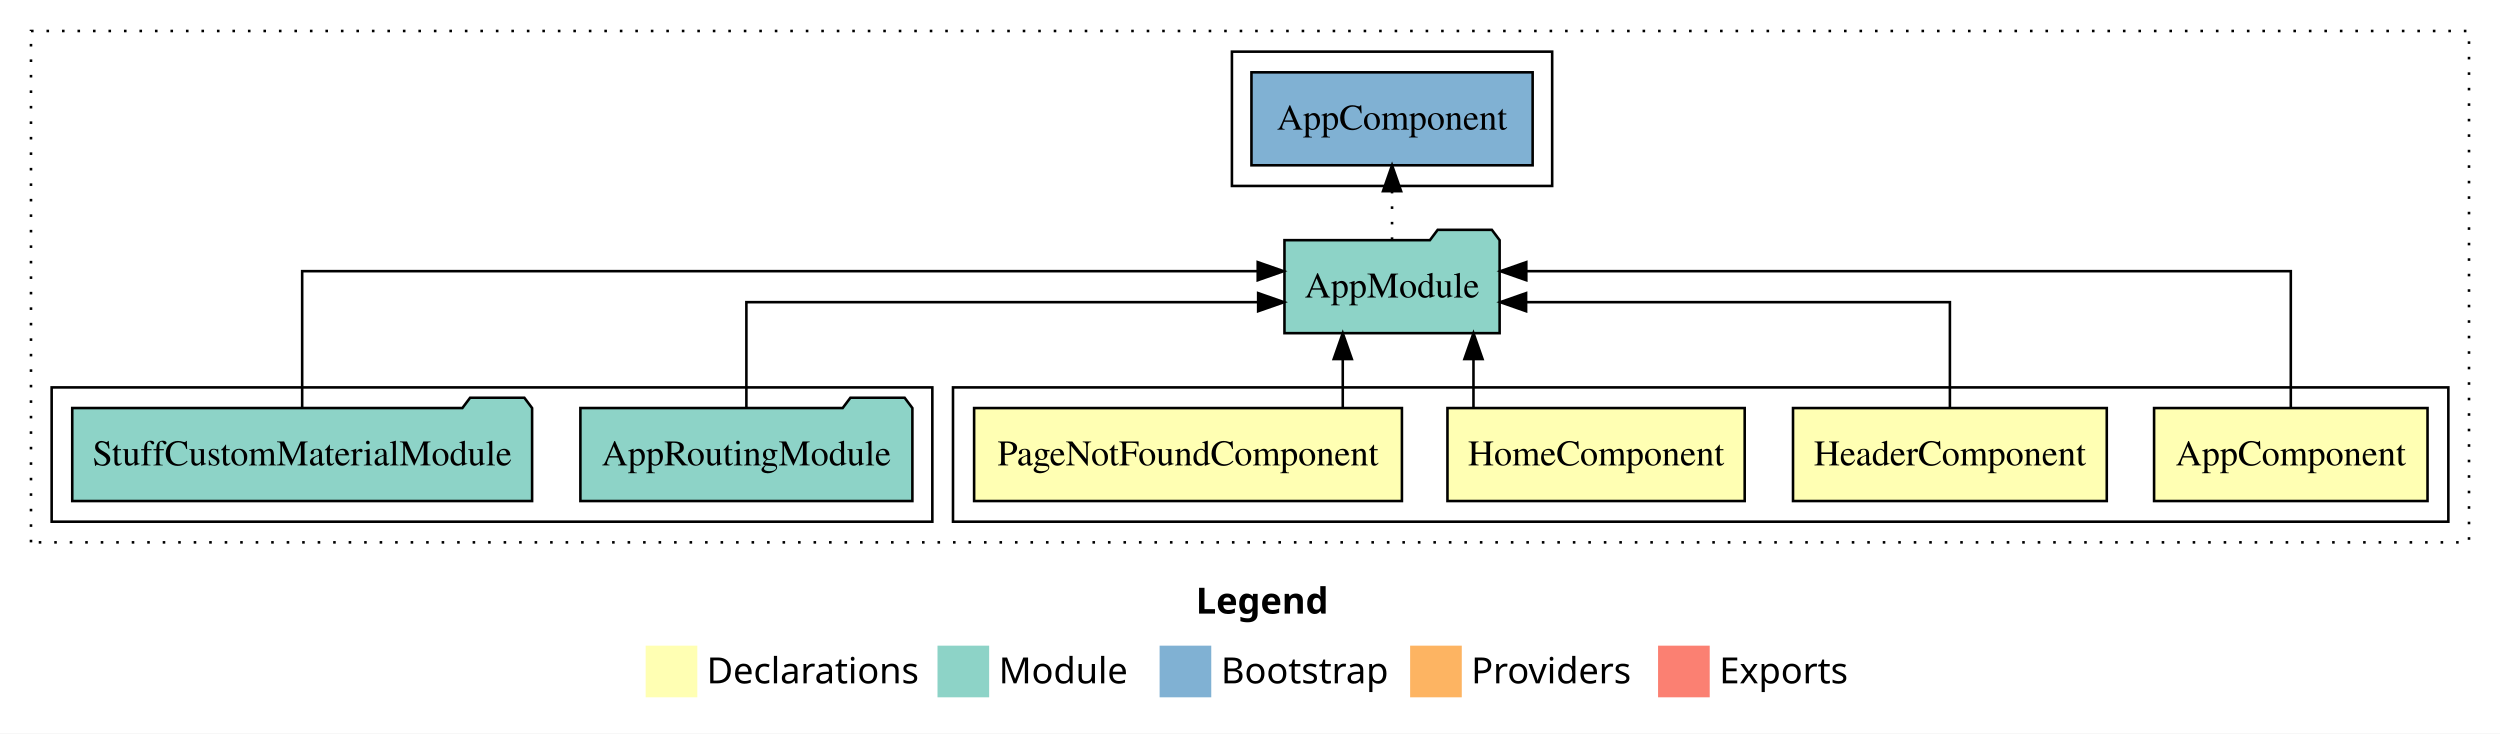
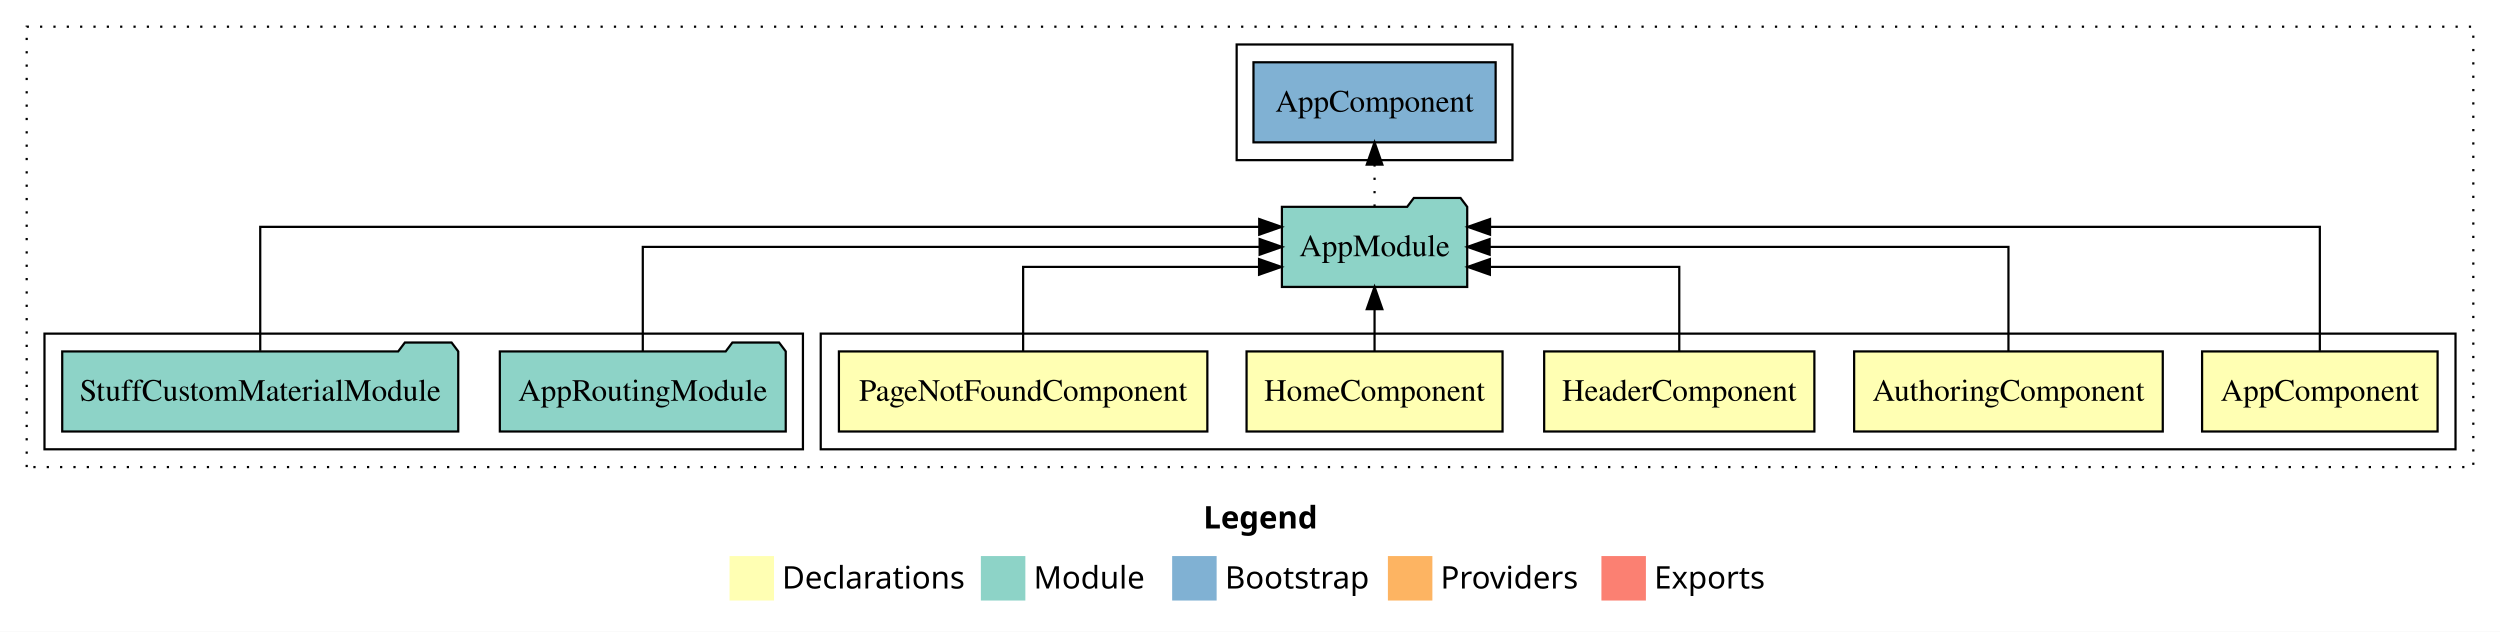
- <svg xmlns="http://www.w3.org/2000/svg" width="968pt" height="284pt" viewBox="0.00 0.00 968.00 284.00">
+ <svg xmlns="http://www.w3.org/2000/svg" width="1124pt" height="284pt" viewBox="0.00 0.00 1124.00 284.00">
  <g id="graph0" class="graph" transform="scale(1 1) rotate(0) translate(4 280)">
-     <polygon fill="#ffffff" stroke="transparent" points="-4,4 -4,-280 964,-280 964,4 -4,4" />
-     <text text-anchor="start" x="459.009" y="-42.4" font-family="sans-serif" font-weight="bold" font-size="14.00" fill="#000000">Legend</text>
-     <polygon fill="#ffffb3" stroke="transparent" points="246,-10 246,-30 266,-30 266,-10 246,-10" />
-     <text text-anchor="start" x="269.629" y="-15.4" font-family="sans-serif" font-size="14.00" fill="#000000">  Declarations</text>
-     <polygon fill="#8dd3c7" stroke="transparent" points="359,-10 359,-30 379,-30 379,-10 359,-10" />
-     <text text-anchor="start" x="382.725" y="-15.4" font-family="sans-serif" font-size="14.00" fill="#000000">  Module</text>
-     <polygon fill="#80b1d3" stroke="transparent" points="445,-10 445,-30 465,-30 465,-10 445,-10" />
-     <text text-anchor="start" x="468.781" y="-15.4" font-family="sans-serif" font-size="14.00" fill="#000000">  Bootstrap</text>
-     <polygon fill="#fdb462" stroke="transparent" points="542,-10 542,-30 562,-30 562,-10 542,-10" />
-     <text text-anchor="start" x="565.673" y="-15.4" font-family="sans-serif" font-size="14.00" fill="#000000">  Providers</text>
-     <polygon fill="#fb8072" stroke="transparent" points="638,-10 638,-30 658,-30 658,-10 638,-10" />
-     <text text-anchor="start" x="661.726" y="-15.4" font-family="sans-serif" font-size="14.00" fill="#000000">  Exports</text>
+     <polygon fill="#ffffff" stroke="transparent" points="-4,4 -4,-280 1120,-280 1120,4 -4,4" />
+     <text text-anchor="start" x="537.009" y="-42.4" font-family="sans-serif" font-weight="bold" font-size="14.00" fill="#000000">Legend</text>
+     <polygon fill="#ffffb3" stroke="transparent" points="324,-10 324,-30 344,-30 344,-10 324,-10" />
+     <text text-anchor="start" x="347.629" y="-15.4" font-family="sans-serif" font-size="14.00" fill="#000000">  Declarations</text>
+     <polygon fill="#8dd3c7" stroke="transparent" points="437,-10 437,-30 457,-30 457,-10 437,-10" />
+     <text text-anchor="start" x="460.725" y="-15.4" font-family="sans-serif" font-size="14.00" fill="#000000">  Module</text>
+     <polygon fill="#80b1d3" stroke="transparent" points="523,-10 523,-30 543,-30 543,-10 523,-10" />
+     <text text-anchor="start" x="546.781" y="-15.4" font-family="sans-serif" font-size="14.00" fill="#000000">  Bootstrap</text>
+     <polygon fill="#fdb462" stroke="transparent" points="620,-10 620,-30 640,-30 640,-10 620,-10" />
+     <text text-anchor="start" x="643.673" y="-15.4" font-family="sans-serif" font-size="14.00" fill="#000000">  Providers</text>
+     <polygon fill="#fb8072" stroke="transparent" points="716,-10 716,-30 736,-30 736,-10 716,-10" />
+     <text text-anchor="start" x="739.726" y="-15.4" font-family="sans-serif" font-size="14.00" fill="#000000">  Exports</text>
    <g id="clust1" class="cluster">
-       <polygon fill="none" stroke="#000000" stroke-dasharray="1,5" points="8,-70 8,-268 952,-268 952,-70 8,-70" />
+       <polygon fill="none" stroke="#000000" stroke-dasharray="1,5" points="8,-70 8,-268 1108,-268 1108,-70 8,-70" />
    </g>
    <g id="clust2" class="cluster">
-       <polygon fill="none" stroke="#000000" points="365,-78 365,-130 944,-130 944,-78 365,-78" />
+       <polygon fill="none" stroke="#000000" points="365,-78 365,-130 1100,-130 1100,-78 365,-78" />
    </g>
-     <g id="clust7" class="cluster">
+     <g id="clust8" class="cluster">
      <polygon fill="none" stroke="#000000" points="16,-78 16,-130 357,-130 357,-78 16,-78" />
    </g>
-     <g id="clust9" class="cluster">
-       <polygon fill="none" stroke="#000000" points="473,-208 473,-260 597,-260 597,-208 473,-208" />
+     <g id="clust10" class="cluster">
+       <polygon fill="none" stroke="#000000" points="552,-208 552,-260 676,-260 676,-208 552,-208" />
    </g>
    <g id="node1" class="node">
-       <polygon fill="#ffffb3" stroke="#000000" points="935.94,-122 830.06,-122 830.06,-86 935.94,-86 935.94,-122" />
-       <text text-anchor="middle" x="883" y="-99.8" font-family="Times,serif" font-size="14.00" fill="#000000">AppComponent</text>
+       <polygon fill="#ffffb3" stroke="#000000" points="1091.94,-122 986.06,-122 986.06,-86 1091.94,-86 1091.94,-122" />
+       <text text-anchor="middle" x="1039" y="-99.8" font-family="Times,serif" font-size="14.00" fill="#000000">AppComponent</text>
    </g>
-     <g id="node5" class="node">
-       <polygon fill="#8dd3c7" stroke="#000000" points="576.657,-187 573.657,-191 552.657,-191 549.657,-187 493.343,-187 493.343,-151 576.657,-151 576.657,-187" />
-       <text text-anchor="middle" x="535" y="-164.8" font-family="Times,serif" font-size="14.00" fill="#000000">AppModule</text>
+     <g id="node6" class="node">
+       <polygon fill="#8dd3c7" stroke="#000000" points="655.657,-187 652.657,-191 631.657,-191 628.657,-187 572.343,-187 572.343,-151 655.657,-151 655.657,-187" />
+       <text text-anchor="middle" x="614" y="-164.8" font-family="Times,serif" font-size="14.00" fill="#000000">AppModule</text>
    </g>
    <g id="edge1" class="edge">
-       <path fill="none" stroke="#000000" d="M883,-122.284C883,-143.321 883,-175 883,-175 883,-175 586.977,-175 586.977,-175" />
-       <polygon fill="#000000" stroke="#000000" points="586.977,-171.5 576.977,-175 586.977,-178.5 586.977,-171.5" />
+       <path fill="none" stroke="#000000" d="M1039,-122.292C1039,-144.206 1039,-178 1039,-178 1039,-178 665.914,-178 665.914,-178" />
+       <polygon fill="#000000" stroke="#000000" points="665.914,-174.5 655.914,-178 665.914,-181.5 665.914,-174.5" />
    </g>
    <g id="node2" class="node">
+       <polygon fill="#ffffb3" stroke="#000000" points="968.381,-122 829.619,-122 829.619,-86 968.381,-86 968.381,-122" />
+       <text text-anchor="middle" x="899" y="-99.8" font-family="Times,serif" font-size="14.00" fill="#000000">AuthoringComponent</text>
+     </g>
+     <g id="edge2" class="edge">
+       <path fill="none" stroke="#000000" d="M899,-122.106C899,-141.339 899,-169 899,-169 899,-169 665.747,-169 665.747,-169" />
+       <polygon fill="#000000" stroke="#000000" points="665.747,-165.5 655.747,-169 665.747,-172.5 665.747,-165.5" />
+     </g>
+     <g id="node3" class="node">
      <polygon fill="#ffffb3" stroke="#000000" points="811.744,-122 690.256,-122 690.256,-86 811.744,-86 811.744,-122" />
      <text text-anchor="middle" x="751" y="-99.8" font-family="Times,serif" font-size="14.00" fill="#000000">HeaderComponent</text>
    </g>
-     <g id="edge2" class="edge">
-       <path fill="none" stroke="#000000" d="M751,-122.022C751,-139.373 751,-163 751,-163 751,-163 586.903,-163 586.903,-163" />
-       <polygon fill="#000000" stroke="#000000" points="586.903,-159.5 576.903,-163 586.903,-166.5 586.903,-159.5" />
+     <g id="edge3" class="edge">
+       <path fill="none" stroke="#000000" d="M751,-122.027C751,-138.398 751,-160 751,-160 751,-160 665.849,-160 665.849,-160" />
+       <polygon fill="#000000" stroke="#000000" points="665.849,-156.5 655.849,-160 665.849,-163.5 665.849,-156.5" />
    </g>
-     <g id="node3" class="node">
+     <g id="node4" class="node">
      <polygon fill="#ffffb3" stroke="#000000" points="671.545,-122 556.455,-122 556.455,-86 671.545,-86 671.545,-122" />
      <text text-anchor="middle" x="614" y="-99.8" font-family="Times,serif" font-size="14.00" fill="#000000">HomeComponent</text>
    </g>
-     <g id="edge3" class="edge">
-       <path fill="none" stroke="#000000" d="M566.528,-122.106C566.528,-122.106 566.528,-140.991 566.528,-140.991" />
-       <polygon fill="#000000" stroke="#000000" points="563.028,-140.991 566.528,-150.991 570.028,-140.991 563.028,-140.991" />
+     <g id="edge4" class="edge">
+       <path fill="none" stroke="#000000" d="M614,-122.106C614,-122.106 614,-140.991 614,-140.991" />
+       <polygon fill="#000000" stroke="#000000" points="610.5,-140.991 614,-150.991 617.5,-140.991 610.5,-140.991" />
    </g>
-     <g id="node4" class="node">
+     <g id="node5" class="node">
      <polygon fill="#ffffb3" stroke="#000000" points="538.824,-122 373.176,-122 373.176,-86 538.824,-86 538.824,-122" />
      <text text-anchor="middle" x="456" y="-99.8" font-family="Times,serif" font-size="14.00" fill="#000000">PageNotFoundComponent</text>
    </g>
-     <g id="edge4" class="edge">
-       <path fill="none" stroke="#000000" d="M515.917,-122.106C515.917,-122.106 515.917,-140.991 515.917,-140.991" />
-       <polygon fill="#000000" stroke="#000000" points="512.417,-140.991 515.917,-150.991 519.417,-140.991 512.417,-140.991" />
+     <g id="edge5" class="edge">
+       <path fill="none" stroke="#000000" d="M456,-122.027C456,-138.398 456,-160 456,-160 456,-160 562.074,-160 562.074,-160" />
+       <polygon fill="#000000" stroke="#000000" points="562.074,-163.5 572.074,-160 562.074,-156.5 562.074,-163.5" />
    </g>
-     <g id="node8" class="node">
-       <polygon fill="#80b1d3" stroke="#000000" points="589.439,-252 480.561,-252 480.561,-216 589.439,-216 589.439,-252" />
-       <text text-anchor="middle" x="535" y="-229.8" font-family="Times,serif" font-size="14.00" fill="#000000">AppComponent </text>
+     <g id="node9" class="node">
+       <polygon fill="#80b1d3" stroke="#000000" points="668.439,-252 559.561,-252 559.561,-216 668.439,-216 668.439,-252" />
+       <text text-anchor="middle" x="614" y="-229.8" font-family="Times,serif" font-size="14.00" fill="#000000">AppComponent </text>
    </g>
-     <g id="edge7" class="edge">
-       <path fill="none" stroke="#000000" stroke-dasharray="1,5" d="M535,-187.106C535,-187.106 535,-205.991 535,-205.991" />
-       <polygon fill="#000000" stroke="#000000" points="531.5,-205.991 535,-215.991 538.5,-205.991 531.5,-205.991" />
+     <g id="edge8" class="edge">
+       <path fill="none" stroke="#000000" stroke-dasharray="1,5" d="M614,-187.106C614,-187.106 614,-205.991 614,-205.991" />
+       <polygon fill="#000000" stroke="#000000" points="610.5,-205.991 614,-215.991 617.5,-205.991 610.5,-205.991" />
    </g>
-     <g id="node6" class="node">
+     <g id="node7" class="node">
      <polygon fill="#8dd3c7" stroke="#000000" points="349.274,-122 346.274,-126 325.274,-126 322.274,-122 220.726,-122 220.726,-86 349.274,-86 349.274,-122" />
      <text text-anchor="middle" x="285" y="-99.8" font-family="Times,serif" font-size="14.00" fill="#000000">AppRoutingModule</text>
    </g>
-     <g id="edge5" class="edge">
-       <path fill="none" stroke="#000000" d="M285,-122.022C285,-139.373 285,-163 285,-163 285,-163 483.156,-163 483.156,-163" />
-       <polygon fill="#000000" stroke="#000000" points="483.156,-166.5 493.156,-163 483.156,-159.5 483.156,-166.5" />
+     <g id="edge6" class="edge">
+       <path fill="none" stroke="#000000" d="M285,-122.106C285,-141.339 285,-169 285,-169 285,-169 562.332,-169 562.332,-169" />
+       <polygon fill="#000000" stroke="#000000" points="562.332,-172.5 572.332,-169 562.332,-165.5 562.332,-172.5" />
    </g>
-     <g id="node7" class="node">
+     <g id="node8" class="node">
      <polygon fill="#8dd3c7" stroke="#000000" points="202.028,-122 199.028,-126 178.028,-126 175.028,-122 23.972,-122 23.972,-86 202.028,-86 202.028,-122" />
      <text text-anchor="middle" x="113" y="-99.8" font-family="Times,serif" font-size="14.00" fill="#000000">StuffCustomMaterialModule</text>
    </g>
-     <g id="edge6" class="edge">
-       <path fill="none" stroke="#000000" d="M113,-122.284C113,-143.321 113,-175 113,-175 113,-175 482.994,-175 482.994,-175" />
-       <polygon fill="#000000" stroke="#000000" points="482.994,-178.5 492.994,-175 482.994,-171.5 482.994,-178.5" />
+     <g id="edge7" class="edge">
+       <path fill="none" stroke="#000000" d="M113,-122.292C113,-144.206 113,-178 113,-178 113,-178 562.147,-178 562.147,-178" />
+       <polygon fill="#000000" stroke="#000000" points="562.147,-181.5 572.147,-178 562.147,-174.5 562.147,-181.5" />
    </g>
  </g>
</svg>
